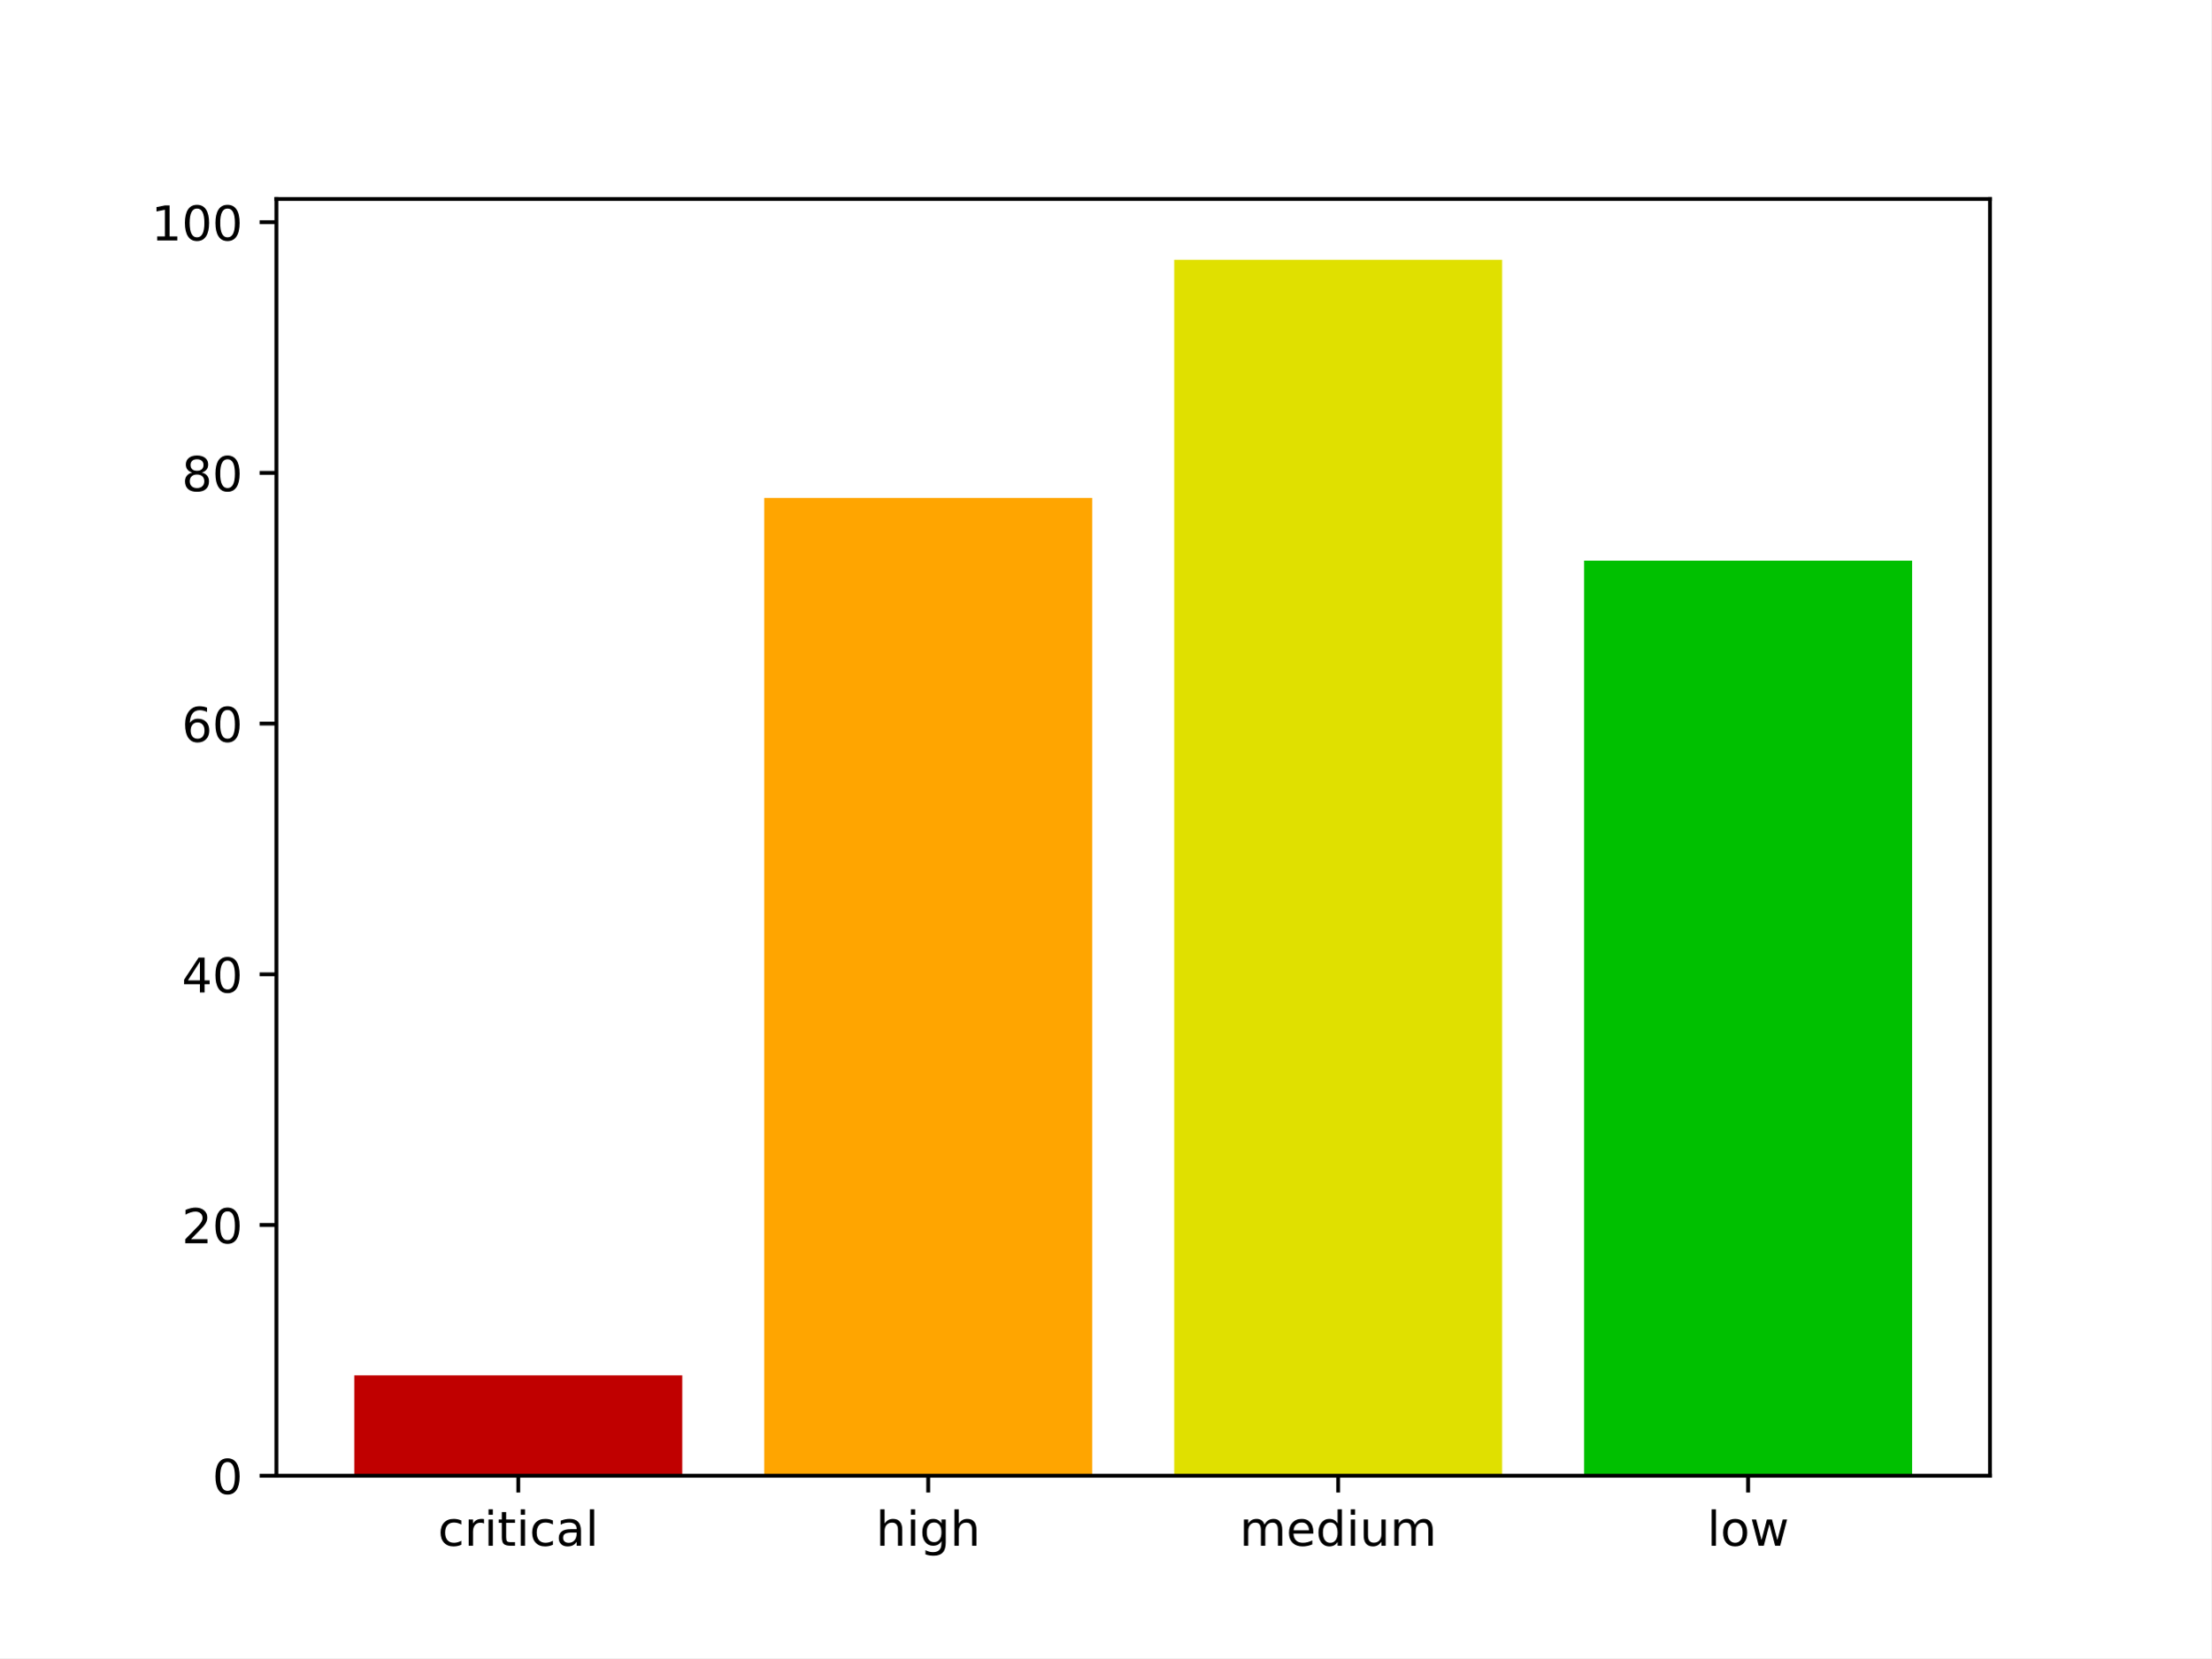
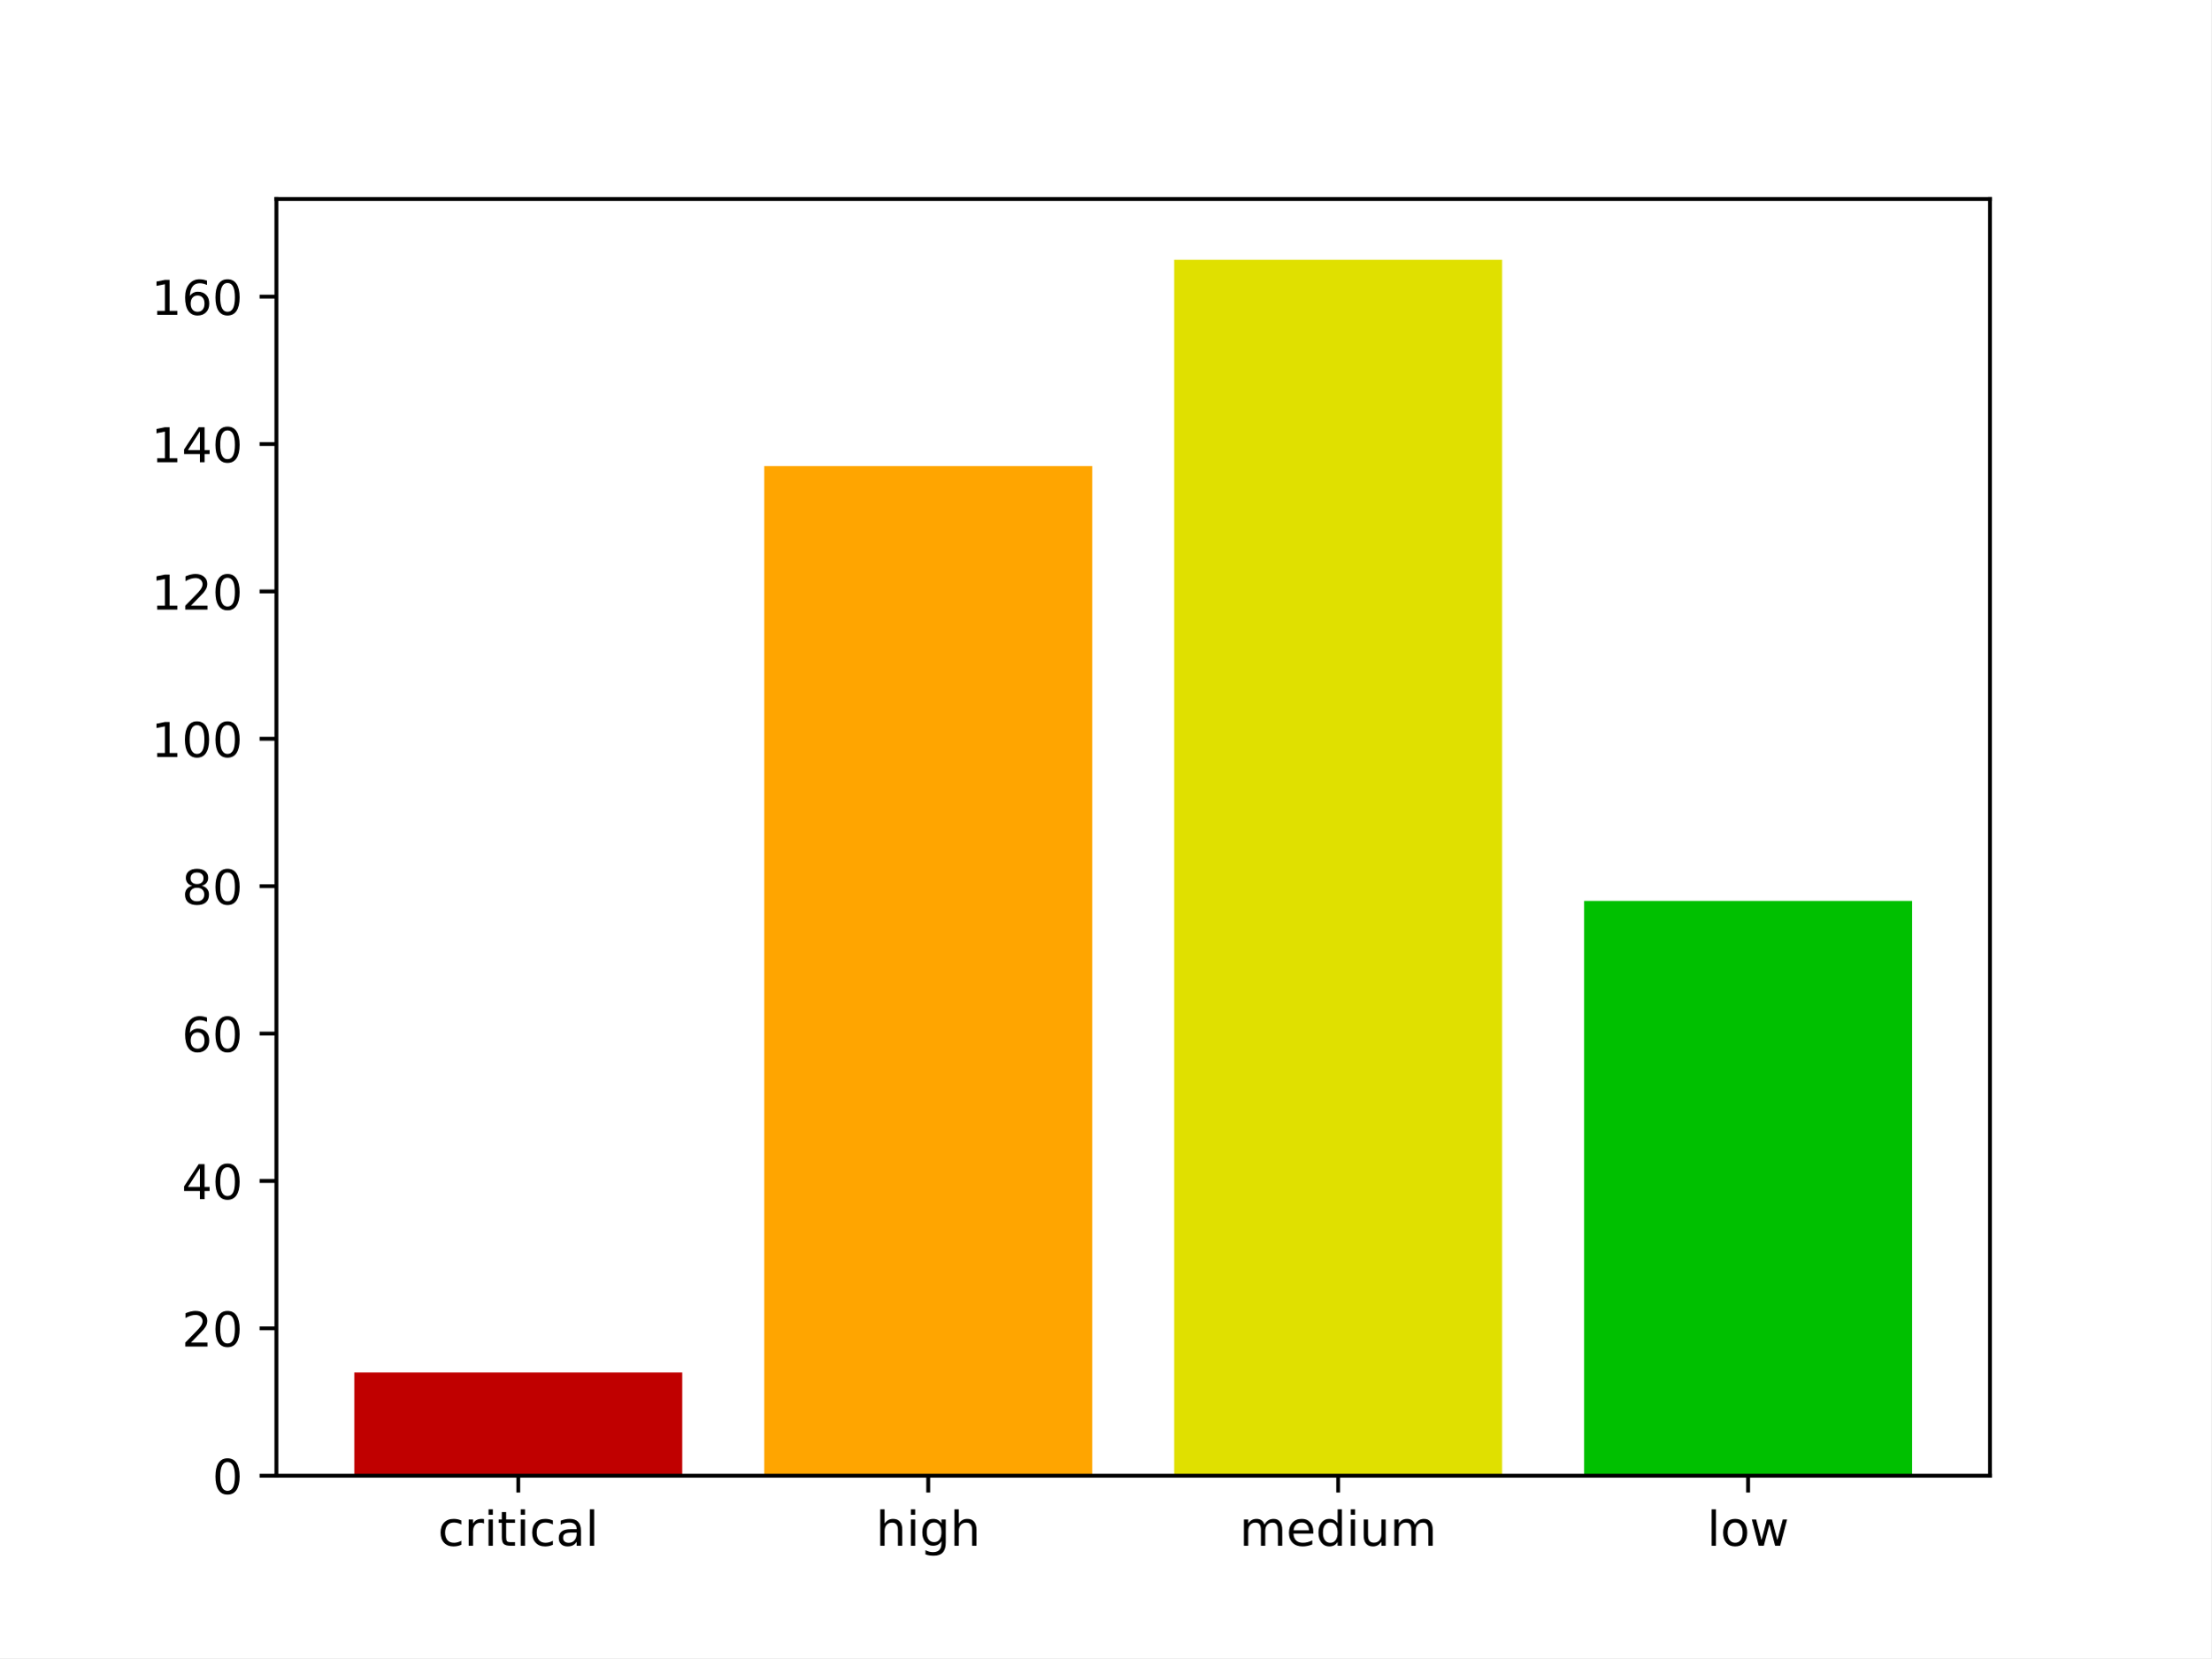
<svg xmlns="http://www.w3.org/2000/svg" xmlns:xlink="http://www.w3.org/1999/xlink" width="460.8pt" height="345.6pt" viewBox="0 0 460.8 345.6" version="1.1">
  <defs>
    <style type="text/css">*{stroke-linejoin: round; stroke-linecap: butt}</style>
  </defs>
  <g id="figure_1">
    <g id="patch_1">
      <path d="M 0 345.6  L 460.8 345.6  L 460.8 0  L 0 0  z " style="fill: #ffffff" />
    </g>
    <g id="axes_1">
      <g id="patch_2">
        <path d="M 57.6 307.584  L 414.72 307.584  L 414.72 41.472  L 57.6 41.472  z " style="fill: #ffffff" />
      </g>
      <g id="patch_3">
-         <path d="M 73.833 307.584  L 142.181 307.584  L 142.181 286.682  L 73.833 286.682  z " clip-path="url(#p88acc792cd)" style="fill: #c00000" />
+         <path d="M 73.833 307.584  L 142.181 307.584  L 142.181 286.08  L 73.833 286.08  z " clip-path="url(#p6a005e86ec)" style="fill: #c00000" />
      </g>
      <g id="patch_4">
-         <path d="M 159.268 307.584  L 227.616 307.584  L 227.616 103.787  L 159.268 103.787  z " clip-path="url(#p88acc792cd)" style="fill: #ffa500" />
+         <path d="M 159.268 307.584  L 227.616 307.584  L 227.616 97.152  L 159.268 97.152  z " clip-path="url(#p6a005e86ec)" style="fill: #ffa500" />
      </g>
      <g id="patch_5">
-         <path d="M 244.704 307.584  L 313.052 307.584  L 313.052 54.144  L 244.704 54.144  z " clip-path="url(#p88acc792cd)" style="fill: #e0e000" />
+         <path d="M 244.704 307.584  L 313.052 307.584  L 313.052 54.144  L 244.704 54.144  z " clip-path="url(#p6a005e86ec)" style="fill: #e0e000" />
      </g>
      <g id="patch_6">
-         <path d="M 330.139 307.584  L 398.487 307.584  L 398.487 116.851  L 330.139 116.851  z " clip-path="url(#p88acc792cd)" style="fill: #00c000" />
+         <path d="M 330.139 307.584  L 398.487 307.584  L 398.487 187.776  L 330.139 187.776  z " clip-path="url(#p6a005e86ec)" style="fill: #00c000" />
      </g>
      <g id="matplotlib.axis_1">
        <g id="xtick_1">
          <g id="line2d_1">
            <defs>
-               <path id="mb5695ebbce" d="M 0 0  L 0 3.5  " style="stroke: #000000; stroke-width: 0.8" />
+               <path id="mc70bc8ad77" d="M 0 0  L 0 3.5  " style="stroke: #000000; stroke-width: 0.8" />
            </defs>
            <g>
-               <use xlink:href="#mb5695ebbce" x="108.007" y="307.584" style="stroke: #000000; stroke-width: 0.8" />
+               <use xlink:href="#mc70bc8ad77" x="108.007" y="307.584" style="stroke: #000000; stroke-width: 0.8" />
            </g>
          </g>
          <g id="text_1">
            <g transform="translate(91.26158 322.1824) scale(0.1 -0.1)">
              <defs>
-                 <path id="DejaVuSans-63" d="M 3122 3366  L 3122 2828  Q 2878 2963 2633 3030  Q 2388 3097 2138 3097  Q 1578 3097 1268 2742  Q 959 2388 959 1747  Q 959 1106 1268 751  Q 1578 397 2138 397  Q 2388 397 2633 464  Q 2878 531 3122 666  L 3122 134  Q 2881 22 2623 -34  Q 2366 -91 2075 -91  Q 1284 -91 818 406  Q 353 903 353 1747  Q 353 2603 823 3093  Q 1294 3584 2113 3584  Q 2378 3584 2631 3529  Q 2884 3475 3122 3366  z " transform="scale(0.015625)" />
-                 <path id="DejaVuSans-72" d="M 2631 2963  Q 2534 3019 2420 3045  Q 2306 3072 2169 3072  Q 1681 3072 1420 2755  Q 1159 2438 1159 1844  L 1159 0  L 581 0  L 581 3500  L 1159 3500  L 1159 2956  Q 1341 3275 1631 3429  Q 1922 3584 2338 3584  Q 2397 3584 2469 3576  Q 2541 3569 2628 3553  L 2631 2963  z " transform="scale(0.015625)" />
-                 <path id="DejaVuSans-69" d="M 603 3500  L 1178 3500  L 1178 0  L 603 0  L 603 3500  z M 603 4863  L 1178 4863  L 1178 4134  L 603 4134  L 603 4863  z " transform="scale(0.015625)" />
-                 <path id="DejaVuSans-74" d="M 1172 4494  L 1172 3500  L 2356 3500  L 2356 3053  L 1172 3053  L 1172 1153  Q 1172 725 1289 603  Q 1406 481 1766 481  L 2356 481  L 2356 0  L 1766 0  Q 1100 0 847 248  Q 594 497 594 1153  L 594 3053  L 172 3053  L 172 3500  L 594 3500  L 594 4494  L 1172 4494  z " transform="scale(0.015625)" />
-                 <path id="DejaVuSans-61" d="M 2194 1759  Q 1497 1759 1228 1600  Q 959 1441 959 1056  Q 959 750 1161 570  Q 1363 391 1709 391  Q 2188 391 2477 730  Q 2766 1069 2766 1631  L 2766 1759  L 2194 1759  z M 3341 1997  L 3341 0  L 2766 0  L 2766 531  Q 2569 213 2275 61  Q 1981 -91 1556 -91  Q 1019 -91 701 211  Q 384 513 384 1019  Q 384 1609 779 1909  Q 1175 2209 1959 2209  L 2766 2209  L 2766 2266  Q 2766 2663 2505 2880  Q 2244 3097 1772 3097  Q 1472 3097 1187 3025  Q 903 2953 641 2809  L 641 3341  Q 956 3463 1253 3523  Q 1550 3584 1831 3584  Q 2591 3584 2966 3190  Q 3341 2797 3341 1997  z " transform="scale(0.015625)" />
-                 <path id="DejaVuSans-6c" d="M 603 4863  L 1178 4863  L 1178 0  L 603 0  L 603 4863  z " transform="scale(0.015625)" />
-               </defs>
-               <use xlink:href="#DejaVuSans-63" />
-               <use xlink:href="#DejaVuSans-72" transform="translate(54.98047 0)" />
-               <use xlink:href="#DejaVuSans-69" transform="translate(96.09375 0)" />
-               <use xlink:href="#DejaVuSans-74" transform="translate(123.877 0)" />
-               <use xlink:href="#DejaVuSans-69" transform="translate(163.0859 0)" />
-               <use xlink:href="#DejaVuSans-63" transform="translate(190.8691 0)" />
-               <use xlink:href="#DejaVuSans-61" transform="translate(245.8496 0)" />
-               <use xlink:href="#DejaVuSans-6c" transform="translate(307.1289 0)" />
+                 <path id="DejaVuSans-46" d="M 3122 3366  L 3122 2828  Q 2878 2963 2633 3030  Q 2388 3097 2138 3097  Q 1578 3097 1268 2742  Q 959 2388 959 1747  Q 959 1106 1268 751  Q 1578 397 2138 397  Q 2388 397 2633 464  Q 2878 531 3122 666  L 3122 134  Q 2881 22 2623 -34  Q 2366 -91 2075 -91  Q 1284 -91 818 406  Q 353 903 353 1747  Q 353 2603 823 3093  Q 1294 3584 2113 3584  Q 2378 3584 2631 3529  Q 2884 3475 3122 3366  z " transform="scale(0.015625)" />
+                 <path id="DejaVuSans-55" d="M 2631 2963  Q 2534 3019 2420 3045  Q 2306 3072 2169 3072  Q 1681 3072 1420 2755  Q 1159 2438 1159 1844  L 1159 0  L 581 0  L 581 3500  L 1159 3500  L 1159 2956  Q 1341 3275 1631 3429  Q 1922 3584 2338 3584  Q 2397 3584 2469 3576  Q 2541 3569 2628 3553  L 2631 2963  z " transform="scale(0.015625)" />
+                 <path id="DejaVuSans-4c" d="M 603 3500  L 1178 3500  L 1178 0  L 603 0  L 603 3500  z M 603 4863  L 1178 4863  L 1178 4134  L 603 4134  L 603 4863  z " transform="scale(0.015625)" />
+                 <path id="DejaVuSans-57" d="M 1172 4494  L 1172 3500  L 2356 3500  L 2356 3053  L 1172 3053  L 1172 1153  Q 1172 725 1289 603  Q 1406 481 1766 481  L 2356 481  L 2356 0  L 1766 0  Q 1100 0 847 248  Q 594 497 594 1153  L 594 3053  L 172 3053  L 172 3500  L 594 3500  L 594 4494  L 1172 4494  z " transform="scale(0.015625)" />
+                 <path id="DejaVuSans-44" d="M 2194 1759  Q 1497 1759 1228 1600  Q 959 1441 959 1056  Q 959 750 1161 570  Q 1363 391 1709 391  Q 2188 391 2477 730  Q 2766 1069 2766 1631  L 2766 1759  L 2194 1759  z M 3341 1997  L 3341 0  L 2766 0  L 2766 531  Q 2569 213 2275 61  Q 1981 -91 1556 -91  Q 1019 -91 701 211  Q 384 513 384 1019  Q 384 1609 779 1909  Q 1175 2209 1959 2209  L 2766 2209  L 2766 2266  Q 2766 2663 2505 2880  Q 2244 3097 1772 3097  Q 1472 3097 1187 3025  Q 903 2953 641 2809  L 641 3341  Q 956 3463 1253 3523  Q 1550 3584 1831 3584  Q 2591 3584 2966 3190  Q 3341 2797 3341 1997  z " transform="scale(0.015625)" />
+                 <path id="DejaVuSans-4f" d="M 603 4863  L 1178 4863  L 1178 0  L 603 0  L 603 4863  z " transform="scale(0.015625)" />
+               </defs>
+               <use xlink:href="#DejaVuSans-46" />
+               <use xlink:href="#DejaVuSans-55" transform="translate(54.98438 0)" />
+               <use xlink:href="#DejaVuSans-4c" transform="translate(96.09375 0)" />
+               <use xlink:href="#DejaVuSans-57" transform="translate(123.875 0)" />
+               <use xlink:href="#DejaVuSans-4c" transform="translate(163.0781 0)" />
+               <use xlink:href="#DejaVuSans-46" transform="translate(190.8594 0)" />
+               <use xlink:href="#DejaVuSans-44" transform="translate(245.8438 0)" />
+               <use xlink:href="#DejaVuSans-4f" transform="translate(307.125 0)" />
            </g>
          </g>
        </g>
        <g id="xtick_2">
          <g id="line2d_2">
            <g>
-               <use xlink:href="#mb5695ebbce" x="193.442" y="307.584" style="stroke: #000000; stroke-width: 0.8" />
+               <use xlink:href="#mc70bc8ad77" x="193.442" y="307.584" style="stroke: #000000; stroke-width: 0.8" />
            </g>
          </g>
          <g id="text_2">
            <g transform="translate(182.5415 322.1824) scale(0.1 -0.1)">
              <defs>
-                 <path id="DejaVuSans-68" d="M 3513 2113  L 3513 0  L 2938 0  L 2938 2094  Q 2938 2591 2744 2837  Q 2550 3084 2163 3084  Q 1697 3084 1428 2787  Q 1159 2491 1159 1978  L 1159 0  L 581 0  L 581 4863  L 1159 4863  L 1159 2956  Q 1366 3272 1645 3428  Q 1925 3584 2291 3584  Q 2894 3584 3203 3211  Q 3513 2838 3513 2113  z " transform="scale(0.015625)" />
-                 <path id="DejaVuSans-67" d="M 2906 1791  Q 2906 2416 2648 2759  Q 2391 3103 1925 3103  Q 1463 3103 1205 2759  Q 947 2416 947 1791  Q 947 1169 1205 825  Q 1463 481 1925 481  Q 2391 481 2648 825  Q 2906 1169 2906 1791  z M 3481 434  Q 3481 -459 3084 -895  Q 2688 -1331 1869 -1331  Q 1566 -1331 1297 -1286  Q 1028 -1241 775 -1147  L 775 -588  Q 1028 -725 1275 -790  Q 1522 -856 1778 -856  Q 2344 -856 2625 -561  Q 2906 -266 2906 331  L 2906 616  Q 2728 306 2450 153  Q 2172 0 1784 0  Q 1141 0 747 490  Q 353 981 353 1791  Q 353 2603 747 3093  Q 1141 3584 1784 3584  Q 2172 3584 2450 3431  Q 2728 3278 2906 2969  L 2906 3500  L 3481 3500  L 3481 434  z " transform="scale(0.015625)" />
-               </defs>
-               <use xlink:href="#DejaVuSans-68" />
-               <use xlink:href="#DejaVuSans-69" transform="translate(63.37891 0)" />
-               <use xlink:href="#DejaVuSans-67" transform="translate(91.16211 0)" />
-               <use xlink:href="#DejaVuSans-68" transform="translate(154.6387 0)" />
+                 <path id="DejaVuSans-4b" d="M 3513 2113  L 3513 0  L 2938 0  L 2938 2094  Q 2938 2591 2744 2837  Q 2550 3084 2163 3084  Q 1697 3084 1428 2787  Q 1159 2491 1159 1978  L 1159 0  L 581 0  L 581 4863  L 1159 4863  L 1159 2956  Q 1366 3272 1645 3428  Q 1925 3584 2291 3584  Q 2894 3584 3203 3211  Q 3513 2838 3513 2113  z " transform="scale(0.015625)" />
+                 <path id="DejaVuSans-4a" d="M 2906 1791  Q 2906 2416 2648 2759  Q 2391 3103 1925 3103  Q 1463 3103 1205 2759  Q 947 2416 947 1791  Q 947 1169 1205 825  Q 1463 481 1925 481  Q 2391 481 2648 825  Q 2906 1169 2906 1791  z M 3481 434  Q 3481 -459 3084 -895  Q 2688 -1331 1869 -1331  Q 1566 -1331 1297 -1286  Q 1028 -1241 775 -1147  L 775 -588  Q 1028 -725 1275 -790  Q 1522 -856 1778 -856  Q 2344 -856 2625 -561  Q 2906 -266 2906 331  L 2906 616  Q 2728 306 2450 153  Q 2172 0 1784 0  Q 1141 0 747 490  Q 353 981 353 1791  Q 353 2603 747 3093  Q 1141 3584 1784 3584  Q 2172 3584 2450 3431  Q 2728 3278 2906 2969  L 2906 3500  L 3481 3500  L 3481 434  z " transform="scale(0.015625)" />
+               </defs>
+               <use xlink:href="#DejaVuSans-4b" />
+               <use xlink:href="#DejaVuSans-4c" transform="translate(63.375 0)" />
+               <use xlink:href="#DejaVuSans-4a" transform="translate(91.15625 0)" />
+               <use xlink:href="#DejaVuSans-4b" transform="translate(154.6406 0)" />
            </g>
          </g>
        </g>
        <g id="xtick_3">
          <g id="line2d_3">
            <g>
-               <use xlink:href="#mb5695ebbce" x="278.878" y="307.584" style="stroke: #000000; stroke-width: 0.8" />
+               <use xlink:href="#mc70bc8ad77" x="278.878" y="307.584" style="stroke: #000000; stroke-width: 0.8" />
            </g>
          </g>
          <g id="text_3">
            <g transform="translate(258.3285 322.1824) scale(0.1 -0.1)">
              <defs>
-                 <path id="DejaVuSans-6d" d="M 3328 2828  Q 3544 3216 3844 3400  Q 4144 3584 4550 3584  Q 5097 3584 5394 3201  Q 5691 2819 5691 2113  L 5691 0  L 5113 0  L 5113 2094  Q 5113 2597 4934 2840  Q 4756 3084 4391 3084  Q 3944 3084 3684 2787  Q 3425 2491 3425 1978  L 3425 0  L 2847 0  L 2847 2094  Q 2847 2600 2669 2842  Q 2491 3084 2119 3084  Q 1678 3084 1418 2786  Q 1159 2488 1159 1978  L 1159 0  L 581 0  L 581 3500  L 1159 3500  L 1159 2956  Q 1356 3278 1631 3431  Q 1906 3584 2284 3584  Q 2666 3584 2933 3390  Q 3200 3197 3328 2828  z " transform="scale(0.015625)" />
-                 <path id="DejaVuSans-65" d="M 3597 1894  L 3597 1613  L 953 1613  Q 991 1019 1311 708  Q 1631 397 2203 397  Q 2534 397 2845 478  Q 3156 559 3463 722  L 3463 178  Q 3153 47 2828 -22  Q 2503 -91 2169 -91  Q 1331 -91 842 396  Q 353 884 353 1716  Q 353 2575 817 3079  Q 1281 3584 2069 3584  Q 2775 3584 3186 3129  Q 3597 2675 3597 1894  z M 3022 2063  Q 3016 2534 2758 2815  Q 2500 3097 2075 3097  Q 1594 3097 1305 2825  Q 1016 2553 972 2059  L 3022 2063  z " transform="scale(0.015625)" />
-                 <path id="DejaVuSans-64" d="M 2906 2969  L 2906 4863  L 3481 4863  L 3481 0  L 2906 0  L 2906 525  Q 2725 213 2448 61  Q 2172 -91 1784 -91  Q 1150 -91 751 415  Q 353 922 353 1747  Q 353 2572 751 3078  Q 1150 3584 1784 3584  Q 2172 3584 2448 3432  Q 2725 3281 2906 2969  z M 947 1747  Q 947 1113 1208 752  Q 1469 391 1925 391  Q 2381 391 2643 752  Q 2906 1113 2906 1747  Q 2906 2381 2643 2742  Q 2381 3103 1925 3103  Q 1469 3103 1208 2742  Q 947 2381 947 1747  z " transform="scale(0.015625)" />
-                 <path id="DejaVuSans-75" d="M 544 1381  L 544 3500  L 1119 3500  L 1119 1403  Q 1119 906 1312 657  Q 1506 409 1894 409  Q 2359 409 2629 706  Q 2900 1003 2900 1516  L 2900 3500  L 3475 3500  L 3475 0  L 2900 0  L 2900 538  Q 2691 219 2414 64  Q 2138 -91 1772 -91  Q 1169 -91 856 284  Q 544 659 544 1381  z M 1991 3584  L 1991 3584  z " transform="scale(0.015625)" />
-               </defs>
-               <use xlink:href="#DejaVuSans-6d" />
-               <use xlink:href="#DejaVuSans-65" transform="translate(97.41211 0)" />
-               <use xlink:href="#DejaVuSans-64" transform="translate(158.9355 0)" />
-               <use xlink:href="#DejaVuSans-69" transform="translate(222.4121 0)" />
-               <use xlink:href="#DejaVuSans-75" transform="translate(250.1953 0)" />
-               <use xlink:href="#DejaVuSans-6d" transform="translate(313.5742 0)" />
+                 <path id="DejaVuSans-50" d="M 3328 2828  Q 3544 3216 3844 3400  Q 4144 3584 4550 3584  Q 5097 3584 5394 3201  Q 5691 2819 5691 2113  L 5691 0  L 5113 0  L 5113 2094  Q 5113 2597 4934 2840  Q 4756 3084 4391 3084  Q 3944 3084 3684 2787  Q 3425 2491 3425 1978  L 3425 0  L 2847 0  L 2847 2094  Q 2847 2600 2669 2842  Q 2491 3084 2119 3084  Q 1678 3084 1418 2786  Q 1159 2488 1159 1978  L 1159 0  L 581 0  L 581 3500  L 1159 3500  L 1159 2956  Q 1356 3278 1631 3431  Q 1906 3584 2284 3584  Q 2666 3584 2933 3390  Q 3200 3197 3328 2828  z " transform="scale(0.015625)" />
+                 <path id="DejaVuSans-48" d="M 3597 1894  L 3597 1613  L 953 1613  Q 991 1019 1311 708  Q 1631 397 2203 397  Q 2534 397 2845 478  Q 3156 559 3463 722  L 3463 178  Q 3153 47 2828 -22  Q 2503 -91 2169 -91  Q 1331 -91 842 396  Q 353 884 353 1716  Q 353 2575 817 3079  Q 1281 3584 2069 3584  Q 2775 3584 3186 3129  Q 3597 2675 3597 1894  z M 3022 2063  Q 3016 2534 2758 2815  Q 2500 3097 2075 3097  Q 1594 3097 1305 2825  Q 1016 2553 972 2059  L 3022 2063  z " transform="scale(0.015625)" />
+                 <path id="DejaVuSans-47" d="M 2906 2969  L 2906 4863  L 3481 4863  L 3481 0  L 2906 0  L 2906 525  Q 2725 213 2448 61  Q 2172 -91 1784 -91  Q 1150 -91 751 415  Q 353 922 353 1747  Q 353 2572 751 3078  Q 1150 3584 1784 3584  Q 2172 3584 2448 3432  Q 2725 3281 2906 2969  z M 947 1747  Q 947 1113 1208 752  Q 1469 391 1925 391  Q 2381 391 2643 752  Q 2906 1113 2906 1747  Q 2906 2381 2643 2742  Q 2381 3103 1925 3103  Q 1469 3103 1208 2742  Q 947 2381 947 1747  z " transform="scale(0.015625)" />
+                 <path id="DejaVuSans-58" d="M 544 1381  L 544 3500  L 1119 3500  L 1119 1403  Q 1119 906 1312 657  Q 1506 409 1894 409  Q 2359 409 2629 706  Q 2900 1003 2900 1516  L 2900 3500  L 3475 3500  L 3475 0  L 2900 0  L 2900 538  Q 2691 219 2414 64  Q 2138 -91 1772 -91  Q 1169 -91 856 284  Q 544 659 544 1381  z M 1991 3584  L 1991 3584  z " transform="scale(0.015625)" />
+               </defs>
+               <use xlink:href="#DejaVuSans-50" />
+               <use xlink:href="#DejaVuSans-48" transform="translate(97.40625 0)" />
+               <use xlink:href="#DejaVuSans-47" transform="translate(158.9375 0)" />
+               <use xlink:href="#DejaVuSans-4c" transform="translate(222.4219 0)" />
+               <use xlink:href="#DejaVuSans-58" transform="translate(250.2031 0)" />
+               <use xlink:href="#DejaVuSans-50" transform="translate(313.5781 0)" />
            </g>
          </g>
        </g>
        <g id="xtick_4">
          <g id="line2d_4">
            <g>
-               <use xlink:href="#mb5695ebbce" x="364.313" y="307.584" style="stroke: #000000; stroke-width: 0.8" />
+               <use xlink:href="#mc70bc8ad77" x="364.313" y="307.584" style="stroke: #000000; stroke-width: 0.8" />
            </g>
          </g>
          <g id="text_4">
            <g transform="translate(355.7756 322.1824) scale(0.1 -0.1)">
              <defs>
-                 <path id="DejaVuSans-6f" d="M 1959 3097  Q 1497 3097 1228 2736  Q 959 2375 959 1747  Q 959 1119 1226 758  Q 1494 397 1959 397  Q 2419 397 2687 759  Q 2956 1122 2956 1747  Q 2956 2369 2687 2733  Q 2419 3097 1959 3097  z M 1959 3584  Q 2709 3584 3137 3096  Q 3566 2609 3566 1747  Q 3566 888 3137 398  Q 2709 -91 1959 -91  Q 1206 -91 779 398  Q 353 888 353 1747  Q 353 2609 779 3096  Q 1206 3584 1959 3584  z " transform="scale(0.015625)" />
-                 <path id="DejaVuSans-77" d="M 269 3500  L 844 3500  L 1563 769  L 2278 3500  L 2956 3500  L 3675 769  L 4391 3500  L 4966 3500  L 4050 0  L 3372 0  L 2619 2869  L 1863 0  L 1184 0  L 269 3500  z " transform="scale(0.015625)" />
-               </defs>
-               <use xlink:href="#DejaVuSans-6c" />
-               <use xlink:href="#DejaVuSans-6f" transform="translate(27.7832 0)" />
-               <use xlink:href="#DejaVuSans-77" transform="translate(88.96484 0)" />
+                 <path id="DejaVuSans-52" d="M 1959 3097  Q 1497 3097 1228 2736  Q 959 2375 959 1747  Q 959 1119 1226 758  Q 1494 397 1959 397  Q 2419 397 2687 759  Q 2956 1122 2956 1747  Q 2956 2369 2687 2733  Q 2419 3097 1959 3097  z M 1959 3584  Q 2709 3584 3137 3096  Q 3566 2609 3566 1747  Q 3566 888 3137 398  Q 2709 -91 1959 -91  Q 1206 -91 779 398  Q 353 888 353 1747  Q 353 2609 779 3096  Q 1206 3584 1959 3584  z " transform="scale(0.015625)" />
+                 <path id="DejaVuSans-5a" d="M 269 3500  L 844 3500  L 1563 769  L 2278 3500  L 2956 3500  L 3675 769  L 4391 3500  L 4966 3500  L 4050 0  L 3372 0  L 2619 2869  L 1863 0  L 1184 0  L 269 3500  z " transform="scale(0.015625)" />
+               </defs>
+               <use xlink:href="#DejaVuSans-4f" />
+               <use xlink:href="#DejaVuSans-52" transform="translate(27.78125 0)" />
+               <use xlink:href="#DejaVuSans-5a" transform="translate(88.96875 0)" />
            </g>
          </g>
        </g>
      </g>
      <g id="matplotlib.axis_2">
        <g id="ytick_1">
          <g id="line2d_5">
            <defs>
-               <path id="m2debd26154" d="M 0 0  L -3.5 0  " style="stroke: #000000; stroke-width: 0.8" />
+               <path id="mc017a40a4d" d="M 0 0  L -3.5 0  " style="stroke: #000000; stroke-width: 0.8" />
            </defs>
            <g>
-               <use xlink:href="#m2debd26154" x="57.6" y="307.584" style="stroke: #000000; stroke-width: 0.8" />
+               <use xlink:href="#mc017a40a4d" x="57.6" y="307.584" style="stroke: #000000; stroke-width: 0.8" />
            </g>
          </g>
          <g id="text_5">
-             <g transform="translate(44.2375 311.3832) scale(0.1 -0.1)">
-               <defs>
-                 <path id="DejaVuSans-30" d="M 2034 4250  Q 1547 4250 1301 3770  Q 1056 3291 1056 2328  Q 1056 1369 1301 889  Q 1547 409 2034 409  Q 2525 409 2770 889  Q 3016 1369 3016 2328  Q 3016 3291 2770 3770  Q 2525 4250 2034 4250  z M 2034 4750  Q 2819 4750 3233 4129  Q 3647 3509 3647 2328  Q 3647 1150 3233 529  Q 2819 -91 2034 -91  Q 1250 -91 836 529  Q 422 1150 422 2328  Q 422 3509 836 4129  Q 1250 4750 2034 4750  z " transform="scale(0.015625)" />
-               </defs>
-               <use xlink:href="#DejaVuSans-30" />
+             <g transform="translate(44.2375 311.3828) scale(0.1 -0.1)">
+               <defs>
+                 <path id="DejaVuSans-13" d="M 2034 4250  Q 1547 4250 1301 3770  Q 1056 3291 1056 2328  Q 1056 1369 1301 889  Q 1547 409 2034 409  Q 2525 409 2770 889  Q 3016 1369 3016 2328  Q 3016 3291 2770 3770  Q 2525 4250 2034 4250  z M 2034 4750  Q 2819 4750 3233 4129  Q 3647 3509 3647 2328  Q 3647 1150 3233 529  Q 2819 -91 2034 -91  Q 1250 -91 836 529  Q 422 1150 422 2328  Q 422 3509 836 4129  Q 1250 4750 2034 4750  z " transform="scale(0.015625)" />
+               </defs>
+               <use xlink:href="#DejaVuSans-13" />
            </g>
          </g>
        </g>
        <g id="ytick_2">
          <g id="line2d_6">
            <g>
-               <use xlink:href="#m2debd26154" x="57.6" y="255.328" style="stroke: #000000; stroke-width: 0.8" />
+               <use xlink:href="#mc017a40a4d" x="57.6" y="276.864" style="stroke: #000000; stroke-width: 0.8" />
            </g>
          </g>
          <g id="text_6">
-             <g transform="translate(37.875 259.1275) scale(0.1 -0.1)">
-               <defs>
-                 <path id="DejaVuSans-32" d="M 1228 531  L 3431 531  L 3431 0  L 469 0  L 469 531  Q 828 903 1448 1529  Q 2069 2156 2228 2338  Q 2531 2678 2651 2914  Q 2772 3150 2772 3378  Q 2772 3750 2511 3984  Q 2250 4219 1831 4219  Q 1534 4219 1204 4116  Q 875 4013 500 3803  L 500 4441  Q 881 4594 1212 4672  Q 1544 4750 1819 4750  Q 2544 4750 2975 4387  Q 3406 4025 3406 3419  Q 3406 3131 3298 2873  Q 3191 2616 2906 2266  Q 2828 2175 2409 1742  Q 1991 1309 1228 531  z " transform="scale(0.015625)" />
-               </defs>
-               <use xlink:href="#DejaVuSans-32" />
-               <use xlink:href="#DejaVuSans-30" transform="translate(63.62305 0)" />
+             <g transform="translate(37.875 280.6628) scale(0.1 -0.1)">
+               <defs>
+                 <path id="DejaVuSans-15" d="M 1228 531  L 3431 531  L 3431 0  L 469 0  L 469 531  Q 828 903 1448 1529  Q 2069 2156 2228 2338  Q 2531 2678 2651 2914  Q 2772 3150 2772 3378  Q 2772 3750 2511 3984  Q 2250 4219 1831 4219  Q 1534 4219 1204 4116  Q 875 4013 500 3803  L 500 4441  Q 881 4594 1212 4672  Q 1544 4750 1819 4750  Q 2544 4750 2975 4387  Q 3406 4025 3406 3419  Q 3406 3131 3298 2873  Q 3191 2616 2906 2266  Q 2828 2175 2409 1742  Q 1991 1309 1228 531  z " transform="scale(0.015625)" />
+               </defs>
+               <use xlink:href="#DejaVuSans-15" />
+               <use xlink:href="#DejaVuSans-13" transform="translate(63.625 0)" />
            </g>
          </g>
        </g>
        <g id="ytick_3">
          <g id="line2d_7">
            <g>
-               <use xlink:href="#m2debd26154" x="57.6" y="203.073" style="stroke: #000000; stroke-width: 0.8" />
+               <use xlink:href="#mc017a40a4d" x="57.6" y="246.144" style="stroke: #000000; stroke-width: 0.8" />
            </g>
          </g>
          <g id="text_7">
-             <g transform="translate(37.875 206.8719) scale(0.1 -0.1)">
-               <defs>
-                 <path id="DejaVuSans-34" d="M 2419 4116  L 825 1625  L 2419 1625  L 2419 4116  z M 2253 4666  L 3047 4666  L 3047 1625  L 3713 1625  L 3713 1100  L 3047 1100  L 3047 0  L 2419 0  L 2419 1100  L 313 1100  L 313 1709  L 2253 4666  z " transform="scale(0.015625)" />
-               </defs>
-               <use xlink:href="#DejaVuSans-34" />
-               <use xlink:href="#DejaVuSans-30" transform="translate(63.62305 0)" />
+             <g transform="translate(37.875 249.9428) scale(0.1 -0.1)">
+               <defs>
+                 <path id="DejaVuSans-17" d="M 2419 4116  L 825 1625  L 2419 1625  L 2419 4116  z M 2253 4666  L 3047 4666  L 3047 1625  L 3713 1625  L 3713 1100  L 3047 1100  L 3047 0  L 2419 0  L 2419 1100  L 313 1100  L 313 1709  L 2253 4666  z " transform="scale(0.015625)" />
+               </defs>
+               <use xlink:href="#DejaVuSans-17" />
+               <use xlink:href="#DejaVuSans-13" transform="translate(63.625 0)" />
            </g>
          </g>
        </g>
        <g id="ytick_4">
          <g id="line2d_8">
            <g>
-               <use xlink:href="#m2debd26154" x="57.6" y="150.817" style="stroke: #000000; stroke-width: 0.8" />
+               <use xlink:href="#mc017a40a4d" x="57.6" y="215.424" style="stroke: #000000; stroke-width: 0.8" />
            </g>
          </g>
          <g id="text_8">
-             <g transform="translate(37.875 154.6162) scale(0.1 -0.1)">
-               <defs>
-                 <path id="DejaVuSans-36" d="M 2113 2584  Q 1688 2584 1439 2293  Q 1191 2003 1191 1497  Q 1191 994 1439 701  Q 1688 409 2113 409  Q 2538 409 2786 701  Q 3034 994 3034 1497  Q 3034 2003 2786 2293  Q 2538 2584 2113 2584  z M 3366 4563  L 3366 3988  Q 3128 4100 2886 4159  Q 2644 4219 2406 4219  Q 1781 4219 1451 3797  Q 1122 3375 1075 2522  Q 1259 2794 1537 2939  Q 1816 3084 2150 3084  Q 2853 3084 3261 2657  Q 3669 2231 3669 1497  Q 3669 778 3244 343  Q 2819 -91 2113 -91  Q 1303 -91 875 529  Q 447 1150 447 2328  Q 447 3434 972 4092  Q 1497 4750 2381 4750  Q 2619 4750 2861 4703  Q 3103 4656 3366 4563  z " transform="scale(0.015625)" />
-               </defs>
-               <use xlink:href="#DejaVuSans-36" />
-               <use xlink:href="#DejaVuSans-30" transform="translate(63.62305 0)" />
+             <g transform="translate(37.875 219.2228) scale(0.1 -0.1)">
+               <defs>
+                 <path id="DejaVuSans-19" d="M 2113 2584  Q 1688 2584 1439 2293  Q 1191 2003 1191 1497  Q 1191 994 1439 701  Q 1688 409 2113 409  Q 2538 409 2786 701  Q 3034 994 3034 1497  Q 3034 2003 2786 2293  Q 2538 2584 2113 2584  z M 3366 4563  L 3366 3988  Q 3128 4100 2886 4159  Q 2644 4219 2406 4219  Q 1781 4219 1451 3797  Q 1122 3375 1075 2522  Q 1259 2794 1537 2939  Q 1816 3084 2150 3084  Q 2853 3084 3261 2657  Q 3669 2231 3669 1497  Q 3669 778 3244 343  Q 2819 -91 2113 -91  Q 1303 -91 875 529  Q 447 1150 447 2328  Q 447 3434 972 4092  Q 1497 4750 2381 4750  Q 2619 4750 2861 4703  Q 3103 4656 3366 4563  z " transform="scale(0.015625)" />
+               </defs>
+               <use xlink:href="#DejaVuSans-19" />
+               <use xlink:href="#DejaVuSans-13" transform="translate(63.625 0)" />
            </g>
          </g>
        </g>
        <g id="ytick_5">
          <g id="line2d_9">
            <g>
-               <use xlink:href="#m2debd26154" x="57.6" y="98.561" style="stroke: #000000; stroke-width: 0.8" />
+               <use xlink:href="#mc017a40a4d" x="57.6" y="184.704" style="stroke: #000000; stroke-width: 0.8" />
            </g>
          </g>
          <g id="text_9">
-             <g transform="translate(37.875 102.3605) scale(0.1 -0.1)">
-               <defs>
-                 <path id="DejaVuSans-38" d="M 2034 2216  Q 1584 2216 1326 1975  Q 1069 1734 1069 1313  Q 1069 891 1326 650  Q 1584 409 2034 409  Q 2484 409 2743 651  Q 3003 894 3003 1313  Q 3003 1734 2745 1975  Q 2488 2216 2034 2216  z M 1403 2484  Q 997 2584 770 2862  Q 544 3141 544 3541  Q 544 4100 942 4425  Q 1341 4750 2034 4750  Q 2731 4750 3128 4425  Q 3525 4100 3525 3541  Q 3525 3141 3298 2862  Q 3072 2584 2669 2484  Q 3125 2378 3379 2068  Q 3634 1759 3634 1313  Q 3634 634 3220 271  Q 2806 -91 2034 -91  Q 1263 -91 848 271  Q 434 634 434 1313  Q 434 1759 690 2068  Q 947 2378 1403 2484  z M 1172 3481  Q 1172 3119 1398 2916  Q 1625 2713 2034 2713  Q 2441 2713 2670 2916  Q 2900 3119 2900 3481  Q 2900 3844 2670 4047  Q 2441 4250 2034 4250  Q 1625 4250 1398 4047  Q 1172 3844 1172 3481  z " transform="scale(0.015625)" />
-               </defs>
-               <use xlink:href="#DejaVuSans-38" />
-               <use xlink:href="#DejaVuSans-30" transform="translate(63.62305 0)" />
+             <g transform="translate(37.875 188.5028) scale(0.1 -0.1)">
+               <defs>
+                 <path id="DejaVuSans-1b" d="M 2034 2216  Q 1584 2216 1326 1975  Q 1069 1734 1069 1313  Q 1069 891 1326 650  Q 1584 409 2034 409  Q 2484 409 2743 651  Q 3003 894 3003 1313  Q 3003 1734 2745 1975  Q 2488 2216 2034 2216  z M 1403 2484  Q 997 2584 770 2862  Q 544 3141 544 3541  Q 544 4100 942 4425  Q 1341 4750 2034 4750  Q 2731 4750 3128 4425  Q 3525 4100 3525 3541  Q 3525 3141 3298 2862  Q 3072 2584 2669 2484  Q 3125 2378 3379 2068  Q 3634 1759 3634 1313  Q 3634 634 3220 271  Q 2806 -91 2034 -91  Q 1263 -91 848 271  Q 434 634 434 1313  Q 434 1759 690 2068  Q 947 2378 1403 2484  z M 1172 3481  Q 1172 3119 1398 2916  Q 1625 2713 2034 2713  Q 2441 2713 2670 2916  Q 2900 3119 2900 3481  Q 2900 3844 2670 4047  Q 2441 4250 2034 4250  Q 1625 4250 1398 4047  Q 1172 3844 1172 3481  z " transform="scale(0.015625)" />
+               </defs>
+               <use xlink:href="#DejaVuSans-1b" />
+               <use xlink:href="#DejaVuSans-13" transform="translate(63.625 0)" />
            </g>
          </g>
        </g>
        <g id="ytick_6">
          <g id="line2d_10">
            <g>
-               <use xlink:href="#m2debd26154" x="57.6" y="46.306" style="stroke: #000000; stroke-width: 0.8" />
+               <use xlink:href="#mc017a40a4d" x="57.6" y="153.984" style="stroke: #000000; stroke-width: 0.8" />
            </g>
          </g>
          <g id="text_10">
-             <g transform="translate(31.5125 50.10487) scale(0.1 -0.1)">
-               <defs>
-                 <path id="DejaVuSans-31" d="M 794 531  L 1825 531  L 1825 4091  L 703 3866  L 703 4441  L 1819 4666  L 2450 4666  L 2450 531  L 3481 531  L 3481 0  L 794 0  L 794 531  z " transform="scale(0.015625)" />
-               </defs>
-               <use xlink:href="#DejaVuSans-31" />
-               <use xlink:href="#DejaVuSans-30" transform="translate(63.62305 0)" />
-               <use xlink:href="#DejaVuSans-30" transform="translate(127.2461 0)" />
+             <g transform="translate(31.5125 157.7828) scale(0.1 -0.1)">
+               <defs>
+                 <path id="DejaVuSans-14" d="M 794 531  L 1825 531  L 1825 4091  L 703 3866  L 703 4441  L 1819 4666  L 2450 4666  L 2450 531  L 3481 531  L 3481 0  L 794 0  L 794 531  z " transform="scale(0.015625)" />
+               </defs>
+               <use xlink:href="#DejaVuSans-14" />
+               <use xlink:href="#DejaVuSans-13" transform="translate(63.625 0)" />
+               <use xlink:href="#DejaVuSans-13" transform="translate(127.25 0)" />
+             </g>
+           </g>
+         </g>
+         <g id="ytick_7">
+           <g id="line2d_11">
+             <g>
+               <use xlink:href="#mc017a40a4d" x="57.6" y="123.264" style="stroke: #000000; stroke-width: 0.8" />
+             </g>
+           </g>
+           <g id="text_11">
+             <g transform="translate(31.5125 127.0628) scale(0.1 -0.1)">
+               <use xlink:href="#DejaVuSans-14" />
+               <use xlink:href="#DejaVuSans-15" transform="translate(63.625 0)" />
+               <use xlink:href="#DejaVuSans-13" transform="translate(127.25 0)" />
+             </g>
+           </g>
+         </g>
+         <g id="ytick_8">
+           <g id="line2d_12">
+             <g>
+               <use xlink:href="#mc017a40a4d" x="57.6" y="92.544" style="stroke: #000000; stroke-width: 0.8" />
+             </g>
+           </g>
+           <g id="text_12">
+             <g transform="translate(31.5125 96.34283) scale(0.1 -0.1)">
+               <use xlink:href="#DejaVuSans-14" />
+               <use xlink:href="#DejaVuSans-17" transform="translate(63.625 0)" />
+               <use xlink:href="#DejaVuSans-13" transform="translate(127.25 0)" />
+             </g>
+           </g>
+         </g>
+         <g id="ytick_9">
+           <g id="line2d_13">
+             <g>
+               <use xlink:href="#mc017a40a4d" x="57.6" y="61.824" style="stroke: #000000; stroke-width: 0.8" />
+             </g>
+           </g>
+           <g id="text_13">
+             <g transform="translate(31.5125 65.62283) scale(0.1 -0.1)">
+               <use xlink:href="#DejaVuSans-14" />
+               <use xlink:href="#DejaVuSans-19" transform="translate(63.625 0)" />
+               <use xlink:href="#DejaVuSans-13" transform="translate(127.25 0)" />
            </g>
          </g>
        </g>
      </g>
      <g id="patch_7">
        <path d="M 57.6 307.584  L 57.6 41.472  " style="fill: none; stroke: #000000; stroke-width: 0.8; stroke-linejoin: miter; stroke-linecap: square" />
      </g>
      <g id="patch_8">
        <path d="M 414.72 307.584  L 414.72 41.472  " style="fill: none; stroke: #000000; stroke-width: 0.8; stroke-linejoin: miter; stroke-linecap: square" />
      </g>
      <g id="patch_9">
        <path d="M 57.6 307.584  L 414.72 307.584  " style="fill: none; stroke: #000000; stroke-width: 0.8; stroke-linejoin: miter; stroke-linecap: square" />
      </g>
      <g id="patch_10">
        <path d="M 57.6 41.472  L 414.72 41.472  " style="fill: none; stroke: #000000; stroke-width: 0.8; stroke-linejoin: miter; stroke-linecap: square" />
      </g>
    </g>
  </g>
  <defs>
-     <clipPath id="p88acc792cd">
+     <clipPath id="p6a005e86ec">
      <rect x="57.6" y="41.472" width="357.12" height="266.112" />
    </clipPath>
  </defs>
</svg>
